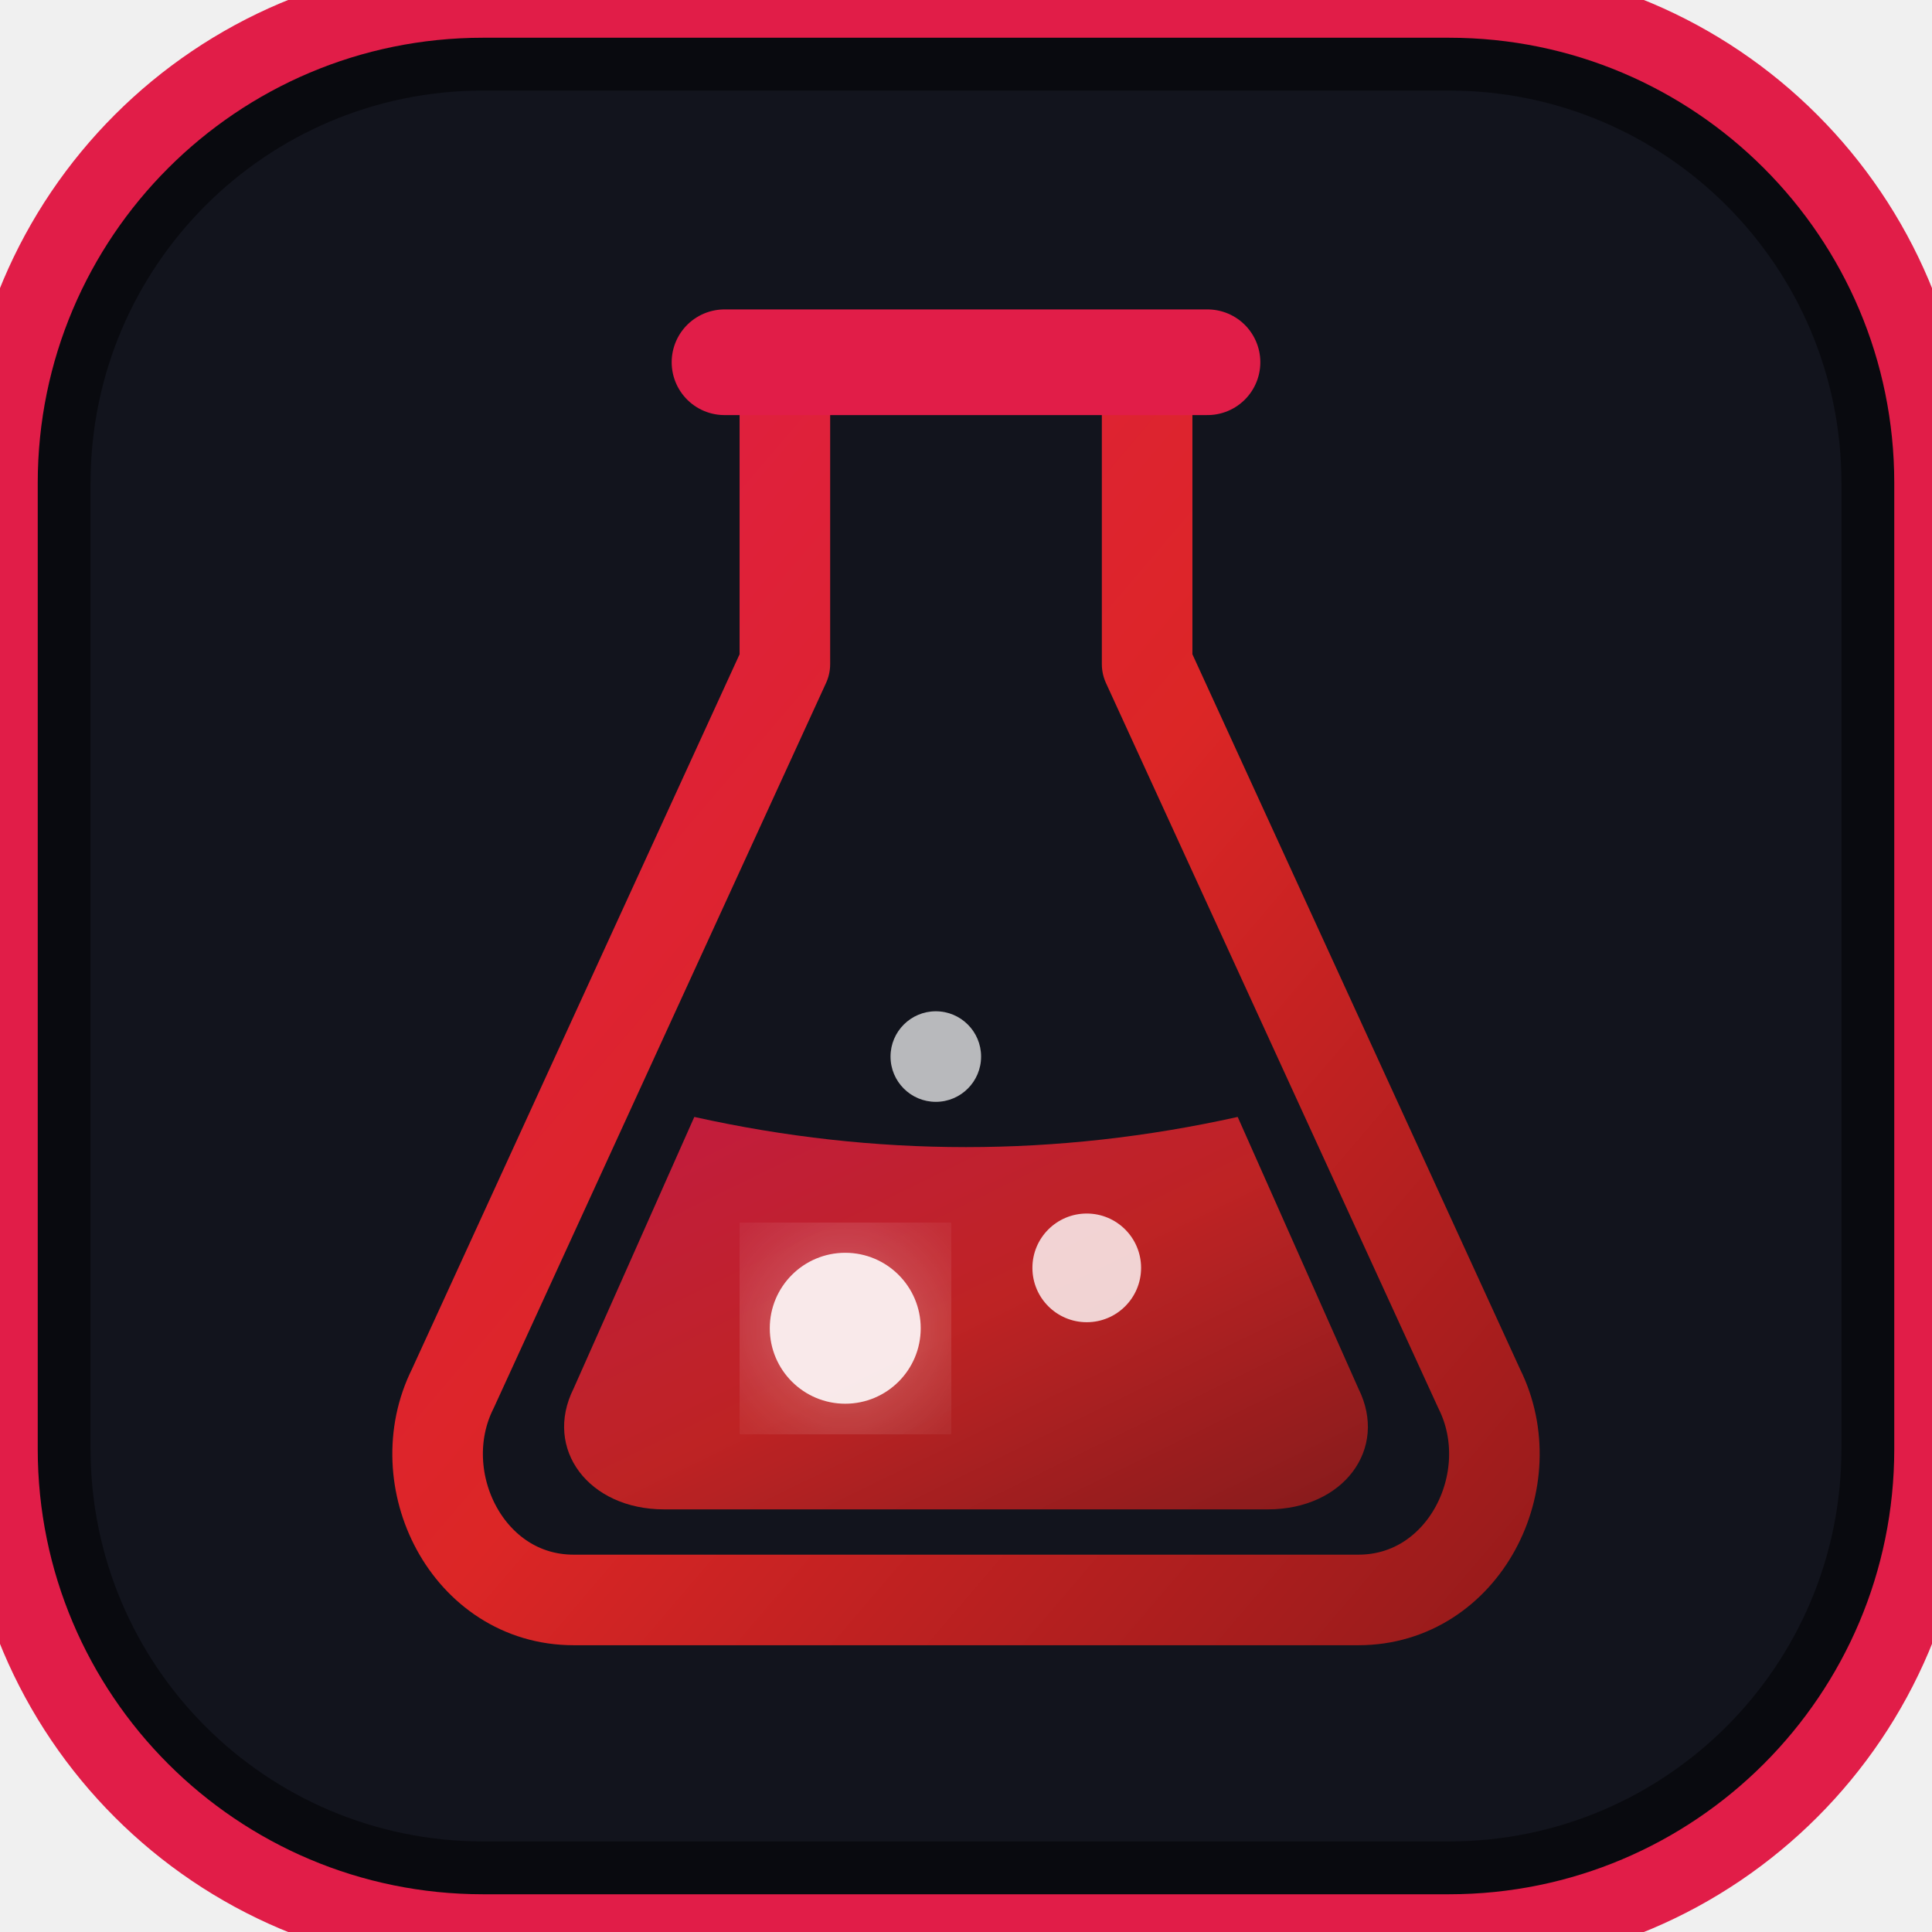
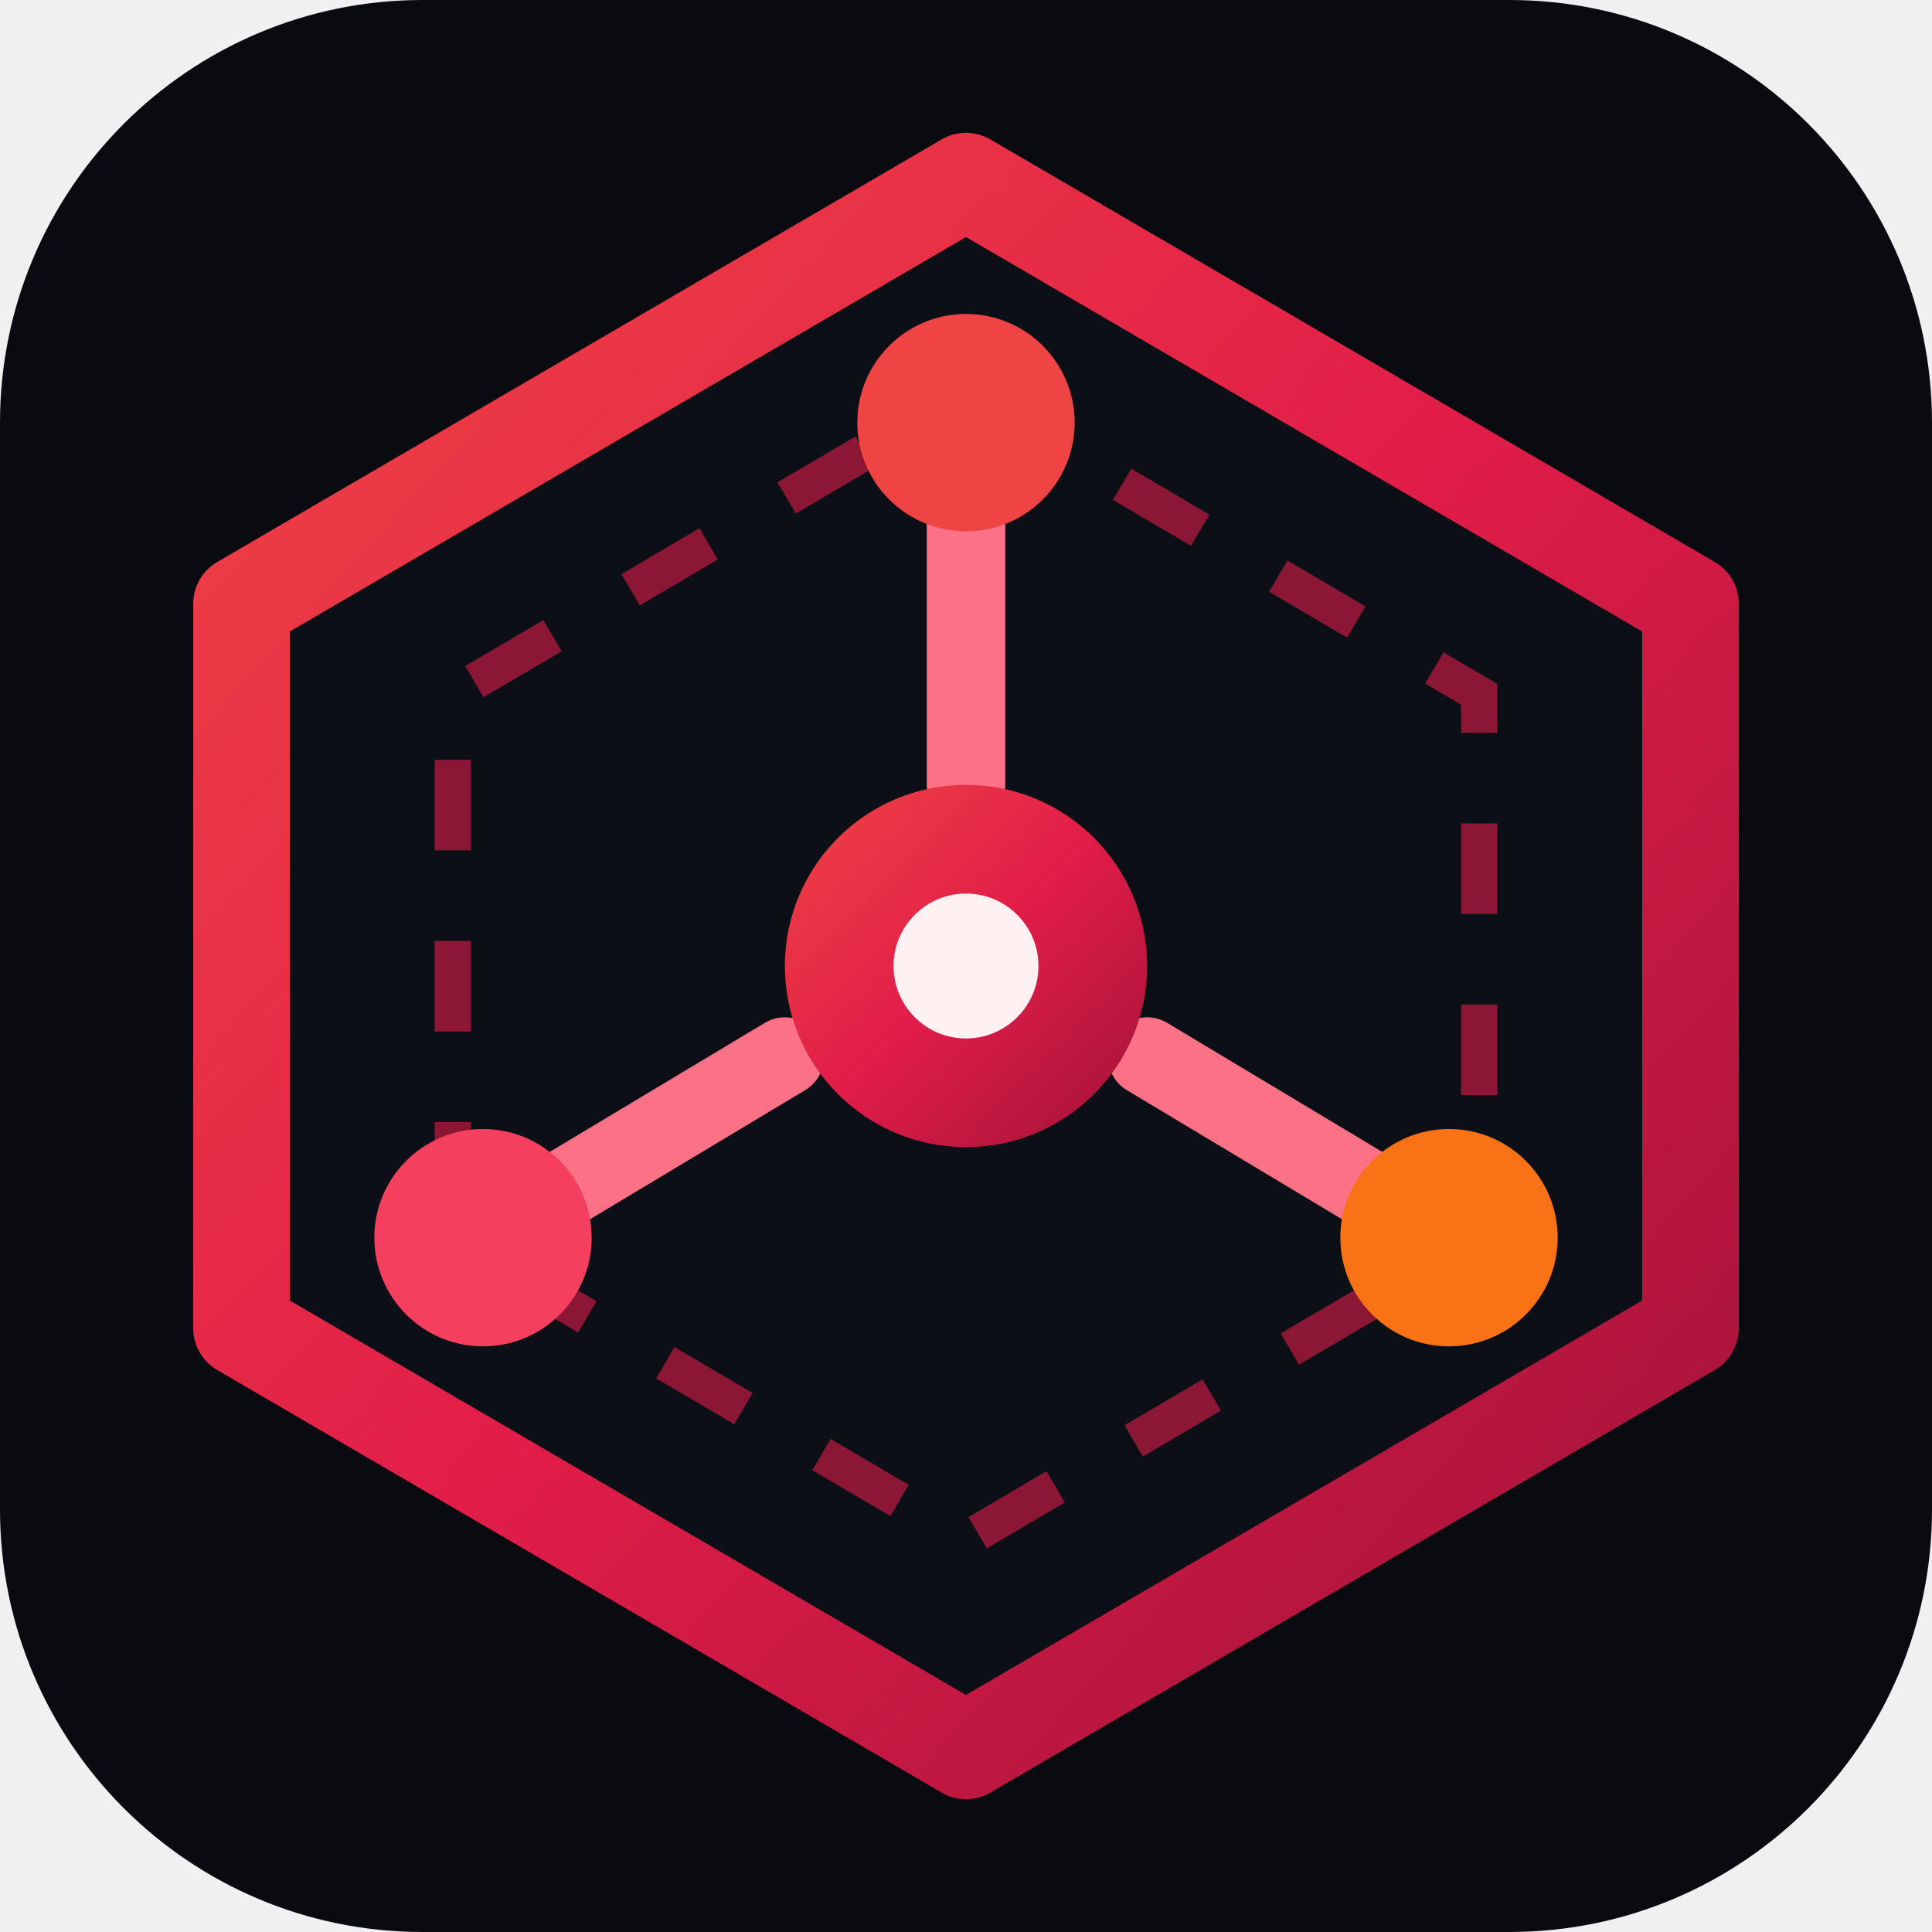
<svg xmlns="http://www.w3.org/2000/svg" viewBox="0 0 64 64">
  <defs>
-     <linearGradient id="redlabGrad" x1="0%" y1="0%" x2="100%" y2="100%">
-       <stop offset="0%" stop-color="#E11D48" />
-       <stop offset="50%" stop-color="#DC2626" />
-       <stop offset="100%" stop-color="#991B1B" />
+     <linearGradient id="redlabHexGrad" x1="0%" y1="0%" x2="100%" y2="100%">
+       <stop offset="0%" stop-color="#EF4444" />
+       <stop offset="50%" stop-color="#E11D48" />
+       <stop offset="100%" stop-color="#9F1239" />
    </linearGradient>
-     <filter id="glow" x="-20%" y="-20%" width="140%" height="140%">
-       <feGaussianBlur stdDeviation="3" result="blur" />
-       <feComposite in="SourceGraphic" in2="blur" operator="over" />
-     </filter>
  </defs>
-   <rect width="64" height="64" rx="16" fill="#090A0F" stroke="#E11D48" stroke-width="2.5" />
-   <rect x="3" y="3" width="58" height="58" rx="13" fill="#12141D" />
-   <path d="M26 12 H38 V22 L49 46 C50.5 49 48.5 53 45 53 H19 C15.5 53 13.5 49 15 46 L26 22 Z" fill="none" stroke="url(#redlabGrad)" stroke-width="3" stroke-linejoin="round" />
-   <path d="M19 46 L23 37 Q32 39 41 37 L45 46 C46 48 44.5 50 42 50 H22 C19.5 50 18 48 19 46 Z" fill="url(#redlabGrad)" opacity="0.85" />
-   <circle cx="28" cy="44" r="2.5" fill="#FFFFFF" opacity="0.9" filter="url(#glow)" />
-   <circle cx="36" cy="42" r="1.8" fill="#FFFFFF" opacity="0.8" />
-   <circle cx="31" cy="35" r="1.5" fill="#FFFFFF" opacity="0.7" />
-   <line x1="24" y1="12" x2="40" y2="12" stroke="#E11D48" stroke-width="3.5" stroke-linecap="round" />
+   <rect width="64" height="64" rx="14" fill="#090B11" />
+   <polygon points="32,6 56,20 56,44 32,58 8,44 8,20" fill="#0D0F17" stroke="url(#redlabHexGrad)" stroke-width="3.2" stroke-linejoin="round" />
+   <polygon points="32,13 49,23 49,41 32,51 15,41 15,23" fill="none" stroke="#E11D48" stroke-width="1.2" stroke-dasharray="3 3" opacity="0.6" />
+   <path d="M32,14 L32,26 M16,41 L26,35 M48,41 L38,35" stroke="#FB7185" stroke-width="2.6" stroke-linecap="round" />
+   <circle cx="32" cy="32" r="6" fill="url(#redlabHexGrad)" />
+   <circle cx="32" cy="32" r="2.4" fill="#FFF1F2" />
+   <circle cx="32" cy="14" r="3.6" fill="#EF4444" />
+   <circle cx="16" cy="41" r="3.6" fill="#F43F5E" />
+   <circle cx="48" cy="41" r="3.6" fill="#F97316" />
</svg>
